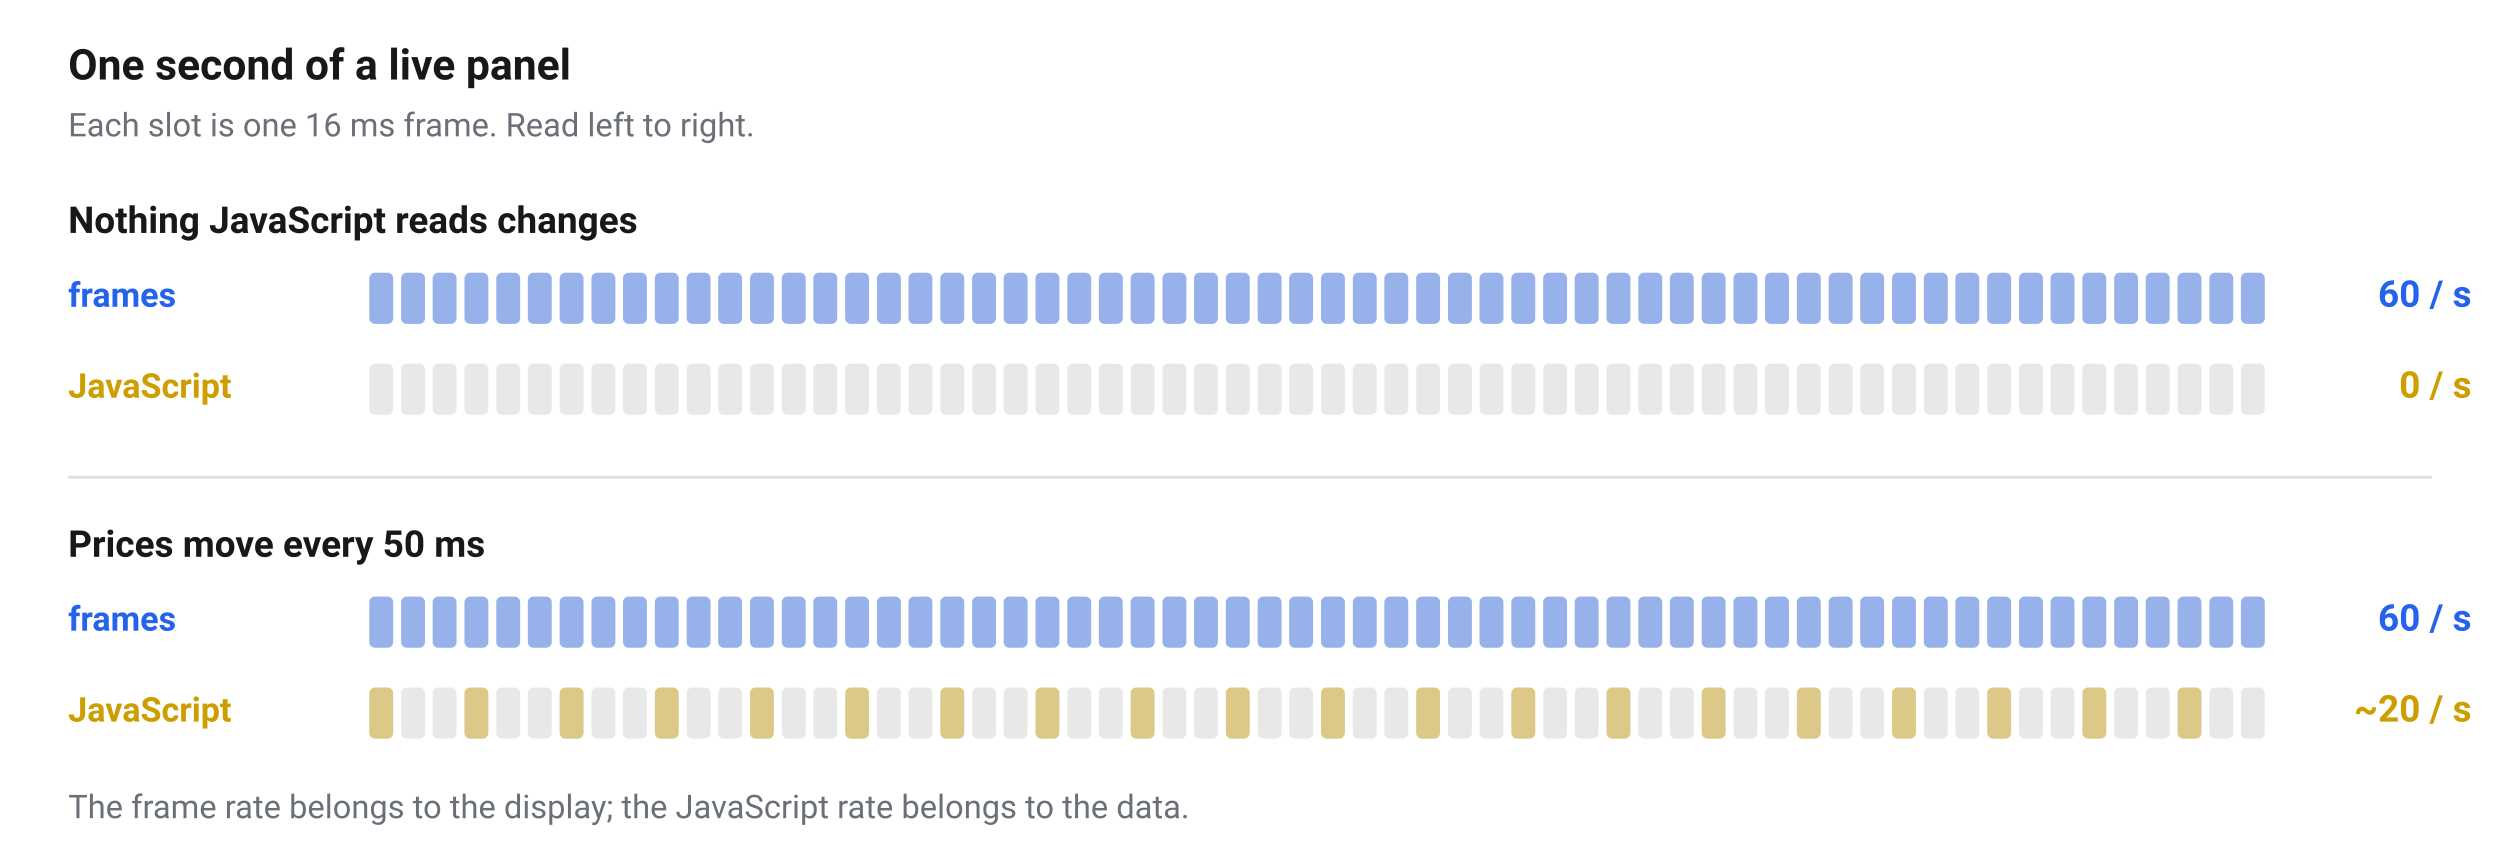
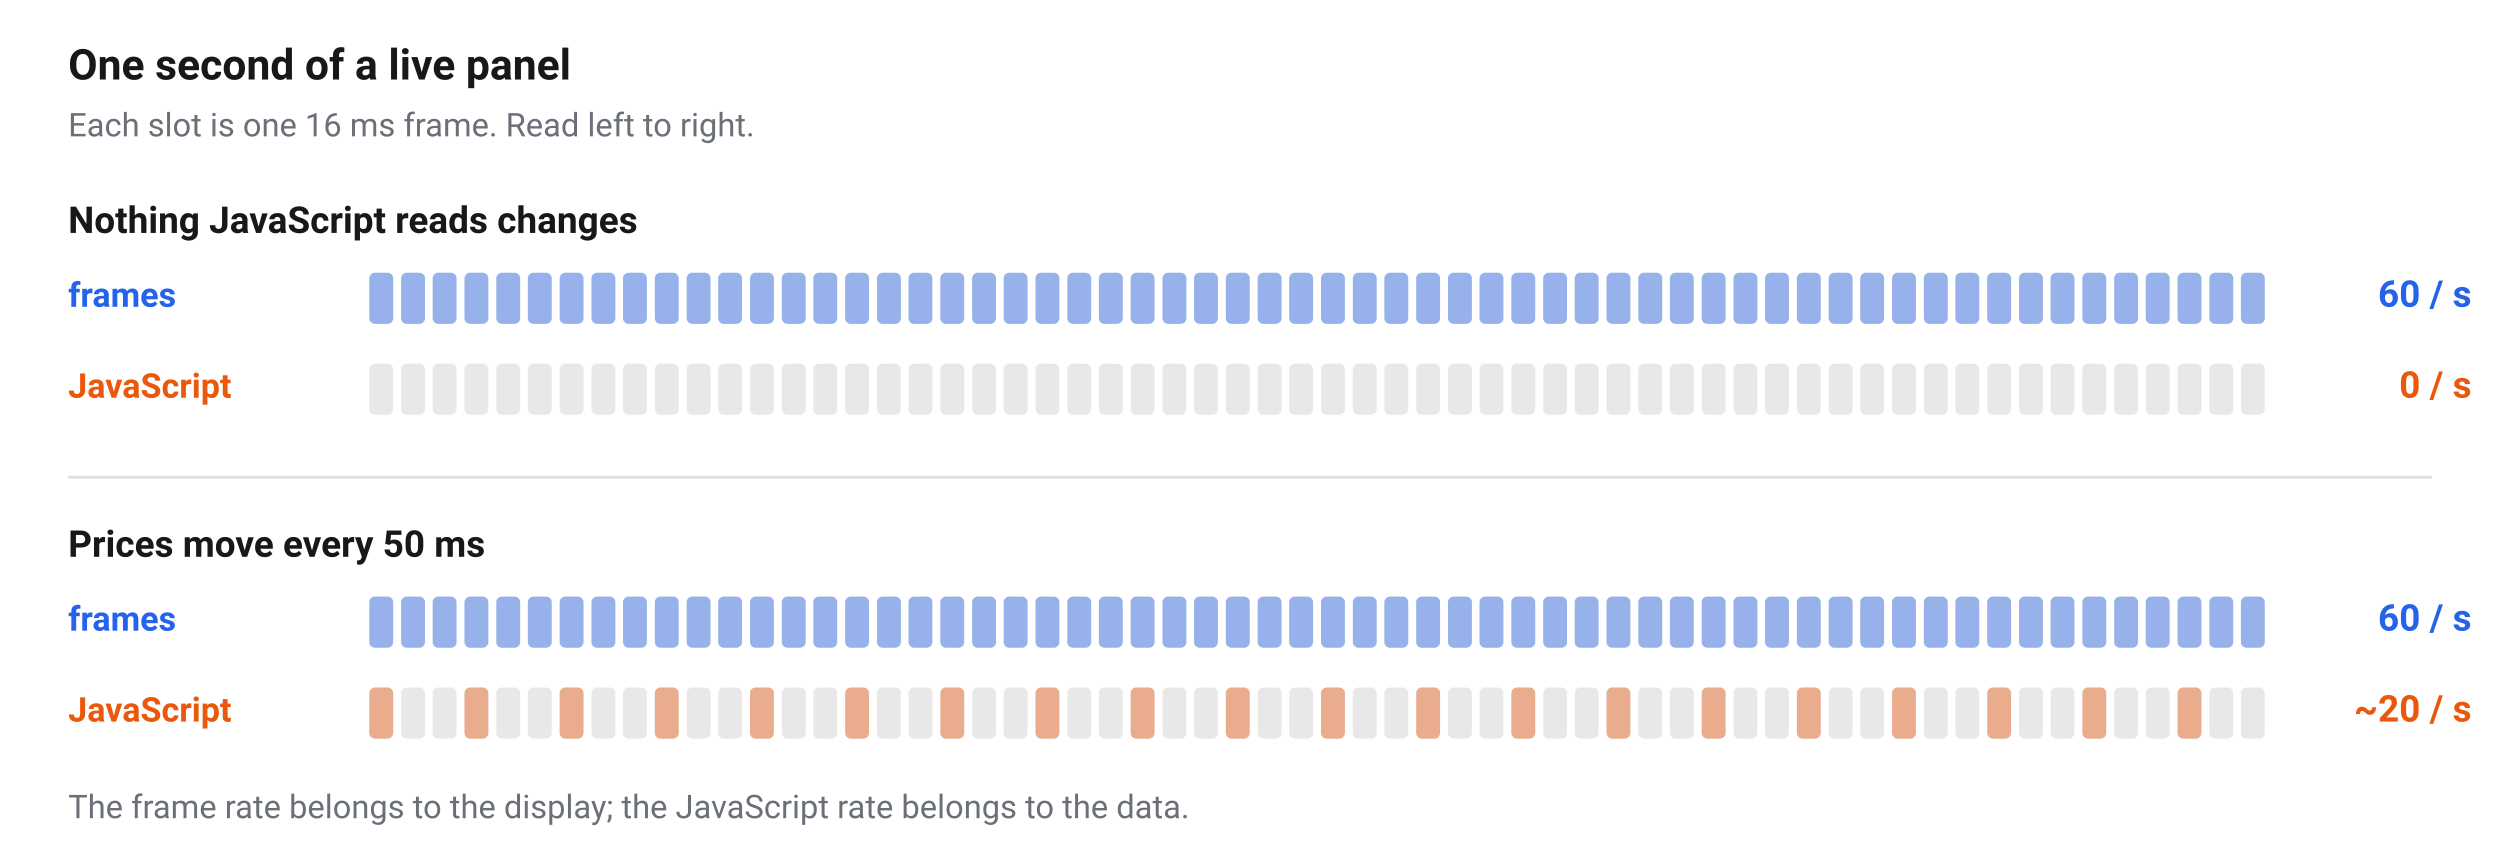
<svg xmlns="http://www.w3.org/2000/svg" viewBox="0 0 880 300" width="100%" role="img" aria-labelledby="t d">
  <defs>
    <style>
      text{font-family:ui-sans-serif,system-ui,-apple-system,"Segoe UI",Roboto,"Helvetica Neue",Arial,sans-serif}
      .h1{fill:#18181b;font-size:15px;font-weight:650}
      .scene{fill:#18181b;font-size:13px;font-weight:600}
      .row{font-size:12px;font-weight:600}
      .row-frame,.count-frame{fill:#2563eb}
-       .row-js,.count-js{fill:#cc9e00}
+       .row-js,.count-js{fill:#ea580c}
      .count-frame,.count-js{font-size:13px;font-weight:650;text-anchor:end}
      .note{fill:#6b7078;font-size:11.5px}
      .slot{fill:rgba(20,20,22,.10)}
      .pulse{opacity:.42;animation:pulse 1s linear infinite}
      .is-frame{fill:#2563eb}
-       .is-js{fill:#cc9e00}
+       .is-js{fill:#ea580c}
      @keyframes pulse{0%{opacity:.42}4%{opacity:1}20%{opacity:.42}100%{opacity:.42}}
      @media (prefers-reduced-motion: reduce){.pulse{animation:none;opacity:.7}}
    </style>
  </defs>
  <text class="h1" x="24" y="28">One second of a live panel</text>
  <text class="note" x="24" y="48">Each slot is one 16 ms frame. Read left to right.</text>
  <text class="scene" x="24" y="82">Nothing JavaScript reads changes</text>
  <text class="row row-frame" x="24" y="108">frames</text>
  <text class="count-frame" x="870" y="108">60 / s</text>
  <g>
    <rect class="slot" x="130.0" y="96" width="8.4" height="18" rx="2" />
    <rect class="slot" x="141.2" y="96" width="8.4" height="18" rx="2" />
    <rect class="slot" x="152.3" y="96" width="8.4" height="18" rx="2" />
    <rect class="slot" x="163.5" y="96" width="8.4" height="18" rx="2" />
    <rect class="slot" x="174.7" y="96" width="8.4" height="18" rx="2" />
    <rect class="slot" x="185.8" y="96" width="8.4" height="18" rx="2" />
    <rect class="slot" x="197.0" y="96" width="8.4" height="18" rx="2" />
    <rect class="slot" x="208.2" y="96" width="8.4" height="18" rx="2" />
    <rect class="slot" x="219.3" y="96" width="8.4" height="18" rx="2" />
    <rect class="slot" x="230.5" y="96" width="8.4" height="18" rx="2" />
    <rect class="slot" x="241.7" y="96" width="8.4" height="18" rx="2" />
    <rect class="slot" x="252.8" y="96" width="8.4" height="18" rx="2" />
    <rect class="slot" x="264.0" y="96" width="8.4" height="18" rx="2" />
    <rect class="slot" x="275.2" y="96" width="8.4" height="18" rx="2" />
    <rect class="slot" x="286.3" y="96" width="8.4" height="18" rx="2" />
    <rect class="slot" x="297.5" y="96" width="8.4" height="18" rx="2" />
    <rect class="slot" x="308.7" y="96" width="8.4" height="18" rx="2" />
    <rect class="slot" x="319.8" y="96" width="8.4" height="18" rx="2" />
    <rect class="slot" x="331.0" y="96" width="8.4" height="18" rx="2" />
    <rect class="slot" x="342.2" y="96" width="8.4" height="18" rx="2" />
    <rect class="slot" x="353.3" y="96" width="8.4" height="18" rx="2" />
    <rect class="slot" x="364.5" y="96" width="8.4" height="18" rx="2" />
    <rect class="slot" x="375.7" y="96" width="8.4" height="18" rx="2" />
    <rect class="slot" x="386.8" y="96" width="8.4" height="18" rx="2" />
    <rect class="slot" x="398.0" y="96" width="8.4" height="18" rx="2" />
    <rect class="slot" x="409.2" y="96" width="8.4" height="18" rx="2" />
    <rect class="slot" x="420.3" y="96" width="8.4" height="18" rx="2" />
    <rect class="slot" x="431.5" y="96" width="8.4" height="18" rx="2" />
    <rect class="slot" x="442.7" y="96" width="8.4" height="18" rx="2" />
    <rect class="slot" x="453.8" y="96" width="8.4" height="18" rx="2" />
    <rect class="slot" x="465.0" y="96" width="8.4" height="18" rx="2" />
    <rect class="slot" x="476.2" y="96" width="8.4" height="18" rx="2" />
    <rect class="slot" x="487.3" y="96" width="8.4" height="18" rx="2" />
    <rect class="slot" x="498.5" y="96" width="8.4" height="18" rx="2" />
    <rect class="slot" x="509.7" y="96" width="8.4" height="18" rx="2" />
    <rect class="slot" x="520.8" y="96" width="8.4" height="18" rx="2" />
    <rect class="slot" x="532.0" y="96" width="8.4" height="18" rx="2" />
    <rect class="slot" x="543.2" y="96" width="8.4" height="18" rx="2" />
    <rect class="slot" x="554.3" y="96" width="8.4" height="18" rx="2" />
    <rect class="slot" x="565.5" y="96" width="8.4" height="18" rx="2" />
    <rect class="slot" x="576.7" y="96" width="8.4" height="18" rx="2" />
    <rect class="slot" x="587.8" y="96" width="8.4" height="18" rx="2" />
    <rect class="slot" x="599.0" y="96" width="8.4" height="18" rx="2" />
    <rect class="slot" x="610.2" y="96" width="8.4" height="18" rx="2" />
    <rect class="slot" x="621.3" y="96" width="8.4" height="18" rx="2" />
    <rect class="slot" x="632.5" y="96" width="8.4" height="18" rx="2" />
    <rect class="slot" x="643.7" y="96" width="8.4" height="18" rx="2" />
    <rect class="slot" x="654.8" y="96" width="8.4" height="18" rx="2" />
    <rect class="slot" x="666.0" y="96" width="8.4" height="18" rx="2" />
    <rect class="slot" x="677.2" y="96" width="8.4" height="18" rx="2" />
    <rect class="slot" x="688.3" y="96" width="8.4" height="18" rx="2" />
    <rect class="slot" x="699.5" y="96" width="8.4" height="18" rx="2" />
    <rect class="slot" x="710.7" y="96" width="8.4" height="18" rx="2" />
    <rect class="slot" x="721.8" y="96" width="8.4" height="18" rx="2" />
    <rect class="slot" x="733.0" y="96" width="8.4" height="18" rx="2" />
    <rect class="slot" x="744.2" y="96" width="8.4" height="18" rx="2" />
    <rect class="slot" x="755.3" y="96" width="8.4" height="18" rx="2" />
    <rect class="slot" x="766.5" y="96" width="8.4" height="18" rx="2" />
    <rect class="slot" x="777.7" y="96" width="8.4" height="18" rx="2" />
    <rect class="slot" x="788.8" y="96" width="8.4" height="18" rx="2" />
    <rect class="pulse is-frame" x="130.0" y="96" width="8.4" height="18" rx="2" style="animation-delay:-1.000s" />
    <rect class="pulse is-frame" x="141.2" y="96" width="8.4" height="18" rx="2" style="animation-delay:-0.983s" />
    <rect class="pulse is-frame" x="152.3" y="96" width="8.4" height="18" rx="2" style="animation-delay:-0.967s" />
    <rect class="pulse is-frame" x="163.5" y="96" width="8.4" height="18" rx="2" style="animation-delay:-0.950s" />
    <rect class="pulse is-frame" x="174.7" y="96" width="8.4" height="18" rx="2" style="animation-delay:-0.933s" />
    <rect class="pulse is-frame" x="185.8" y="96" width="8.4" height="18" rx="2" style="animation-delay:-0.917s" />
    <rect class="pulse is-frame" x="197.0" y="96" width="8.4" height="18" rx="2" style="animation-delay:-0.900s" />
    <rect class="pulse is-frame" x="208.2" y="96" width="8.4" height="18" rx="2" style="animation-delay:-0.883s" />
    <rect class="pulse is-frame" x="219.3" y="96" width="8.4" height="18" rx="2" style="animation-delay:-0.867s" />
    <rect class="pulse is-frame" x="230.5" y="96" width="8.4" height="18" rx="2" style="animation-delay:-0.850s" />
    <rect class="pulse is-frame" x="241.7" y="96" width="8.4" height="18" rx="2" style="animation-delay:-0.833s" />
    <rect class="pulse is-frame" x="252.8" y="96" width="8.4" height="18" rx="2" style="animation-delay:-0.817s" />
    <rect class="pulse is-frame" x="264.0" y="96" width="8.4" height="18" rx="2" style="animation-delay:-0.800s" />
    <rect class="pulse is-frame" x="275.2" y="96" width="8.4" height="18" rx="2" style="animation-delay:-0.783s" />
    <rect class="pulse is-frame" x="286.3" y="96" width="8.4" height="18" rx="2" style="animation-delay:-0.767s" />
    <rect class="pulse is-frame" x="297.5" y="96" width="8.4" height="18" rx="2" style="animation-delay:-0.750s" />
    <rect class="pulse is-frame" x="308.7" y="96" width="8.4" height="18" rx="2" style="animation-delay:-0.733s" />
    <rect class="pulse is-frame" x="319.8" y="96" width="8.4" height="18" rx="2" style="animation-delay:-0.717s" />
    <rect class="pulse is-frame" x="331.0" y="96" width="8.4" height="18" rx="2" style="animation-delay:-0.700s" />
    <rect class="pulse is-frame" x="342.2" y="96" width="8.4" height="18" rx="2" style="animation-delay:-0.683s" />
    <rect class="pulse is-frame" x="353.3" y="96" width="8.4" height="18" rx="2" style="animation-delay:-0.667s" />
    <rect class="pulse is-frame" x="364.5" y="96" width="8.4" height="18" rx="2" style="animation-delay:-0.650s" />
    <rect class="pulse is-frame" x="375.7" y="96" width="8.4" height="18" rx="2" style="animation-delay:-0.633s" />
    <rect class="pulse is-frame" x="386.8" y="96" width="8.4" height="18" rx="2" style="animation-delay:-0.617s" />
    <rect class="pulse is-frame" x="398.0" y="96" width="8.4" height="18" rx="2" style="animation-delay:-0.600s" />
    <rect class="pulse is-frame" x="409.2" y="96" width="8.4" height="18" rx="2" style="animation-delay:-0.583s" />
    <rect class="pulse is-frame" x="420.3" y="96" width="8.4" height="18" rx="2" style="animation-delay:-0.567s" />
    <rect class="pulse is-frame" x="431.5" y="96" width="8.4" height="18" rx="2" style="animation-delay:-0.550s" />
    <rect class="pulse is-frame" x="442.7" y="96" width="8.4" height="18" rx="2" style="animation-delay:-0.533s" />
    <rect class="pulse is-frame" x="453.8" y="96" width="8.4" height="18" rx="2" style="animation-delay:-0.517s" />
    <rect class="pulse is-frame" x="465.0" y="96" width="8.4" height="18" rx="2" style="animation-delay:-0.500s" />
    <rect class="pulse is-frame" x="476.2" y="96" width="8.4" height="18" rx="2" style="animation-delay:-0.483s" />
    <rect class="pulse is-frame" x="487.3" y="96" width="8.4" height="18" rx="2" style="animation-delay:-0.467s" />
    <rect class="pulse is-frame" x="498.5" y="96" width="8.4" height="18" rx="2" style="animation-delay:-0.450s" />
    <rect class="pulse is-frame" x="509.7" y="96" width="8.4" height="18" rx="2" style="animation-delay:-0.433s" />
    <rect class="pulse is-frame" x="520.8" y="96" width="8.4" height="18" rx="2" style="animation-delay:-0.417s" />
    <rect class="pulse is-frame" x="532.0" y="96" width="8.4" height="18" rx="2" style="animation-delay:-0.400s" />
    <rect class="pulse is-frame" x="543.2" y="96" width="8.4" height="18" rx="2" style="animation-delay:-0.383s" />
    <rect class="pulse is-frame" x="554.3" y="96" width="8.4" height="18" rx="2" style="animation-delay:-0.367s" />
    <rect class="pulse is-frame" x="565.5" y="96" width="8.4" height="18" rx="2" style="animation-delay:-0.350s" />
    <rect class="pulse is-frame" x="576.7" y="96" width="8.4" height="18" rx="2" style="animation-delay:-0.333s" />
    <rect class="pulse is-frame" x="587.8" y="96" width="8.4" height="18" rx="2" style="animation-delay:-0.317s" />
    <rect class="pulse is-frame" x="599.0" y="96" width="8.4" height="18" rx="2" style="animation-delay:-0.300s" />
    <rect class="pulse is-frame" x="610.2" y="96" width="8.4" height="18" rx="2" style="animation-delay:-0.283s" />
    <rect class="pulse is-frame" x="621.3" y="96" width="8.4" height="18" rx="2" style="animation-delay:-0.267s" />
    <rect class="pulse is-frame" x="632.5" y="96" width="8.4" height="18" rx="2" style="animation-delay:-0.250s" />
    <rect class="pulse is-frame" x="643.7" y="96" width="8.4" height="18" rx="2" style="animation-delay:-0.233s" />
    <rect class="pulse is-frame" x="654.8" y="96" width="8.4" height="18" rx="2" style="animation-delay:-0.217s" />
    <rect class="pulse is-frame" x="666.0" y="96" width="8.4" height="18" rx="2" style="animation-delay:-0.200s" />
    <rect class="pulse is-frame" x="677.2" y="96" width="8.4" height="18" rx="2" style="animation-delay:-0.183s" />
    <rect class="pulse is-frame" x="688.3" y="96" width="8.4" height="18" rx="2" style="animation-delay:-0.167s" />
    <rect class="pulse is-frame" x="699.5" y="96" width="8.4" height="18" rx="2" style="animation-delay:-0.150s" />
    <rect class="pulse is-frame" x="710.7" y="96" width="8.4" height="18" rx="2" style="animation-delay:-0.133s" />
    <rect class="pulse is-frame" x="721.8" y="96" width="8.4" height="18" rx="2" style="animation-delay:-0.117s" />
    <rect class="pulse is-frame" x="733.0" y="96" width="8.4" height="18" rx="2" style="animation-delay:-0.100s" />
    <rect class="pulse is-frame" x="744.2" y="96" width="8.4" height="18" rx="2" style="animation-delay:-0.083s" />
    <rect class="pulse is-frame" x="755.3" y="96" width="8.4" height="18" rx="2" style="animation-delay:-0.067s" />
    <rect class="pulse is-frame" x="766.5" y="96" width="8.4" height="18" rx="2" style="animation-delay:-0.050s" />
    <rect class="pulse is-frame" x="777.7" y="96" width="8.4" height="18" rx="2" style="animation-delay:-0.033s" />
    <rect class="pulse is-frame" x="788.8" y="96" width="8.4" height="18" rx="2" style="animation-delay:-0.017s" />
  </g>
  <text class="row row-js" x="24" y="140">JavaScript</text>
  <text class="count-js" x="870" y="140">0 / s</text>
  <g>
    <rect class="slot" x="130.0" y="128" width="8.4" height="18" rx="2" />
    <rect class="slot" x="141.2" y="128" width="8.4" height="18" rx="2" />
    <rect class="slot" x="152.3" y="128" width="8.4" height="18" rx="2" />
    <rect class="slot" x="163.5" y="128" width="8.4" height="18" rx="2" />
    <rect class="slot" x="174.7" y="128" width="8.4" height="18" rx="2" />
    <rect class="slot" x="185.8" y="128" width="8.4" height="18" rx="2" />
    <rect class="slot" x="197.0" y="128" width="8.4" height="18" rx="2" />
    <rect class="slot" x="208.2" y="128" width="8.4" height="18" rx="2" />
    <rect class="slot" x="219.3" y="128" width="8.4" height="18" rx="2" />
    <rect class="slot" x="230.5" y="128" width="8.4" height="18" rx="2" />
    <rect class="slot" x="241.7" y="128" width="8.4" height="18" rx="2" />
    <rect class="slot" x="252.8" y="128" width="8.4" height="18" rx="2" />
    <rect class="slot" x="264.0" y="128" width="8.4" height="18" rx="2" />
    <rect class="slot" x="275.2" y="128" width="8.4" height="18" rx="2" />
    <rect class="slot" x="286.3" y="128" width="8.4" height="18" rx="2" />
    <rect class="slot" x="297.5" y="128" width="8.4" height="18" rx="2" />
    <rect class="slot" x="308.7" y="128" width="8.4" height="18" rx="2" />
    <rect class="slot" x="319.8" y="128" width="8.4" height="18" rx="2" />
    <rect class="slot" x="331.0" y="128" width="8.4" height="18" rx="2" />
    <rect class="slot" x="342.2" y="128" width="8.4" height="18" rx="2" />
    <rect class="slot" x="353.3" y="128" width="8.4" height="18" rx="2" />
    <rect class="slot" x="364.5" y="128" width="8.4" height="18" rx="2" />
    <rect class="slot" x="375.7" y="128" width="8.4" height="18" rx="2" />
    <rect class="slot" x="386.8" y="128" width="8.4" height="18" rx="2" />
    <rect class="slot" x="398.0" y="128" width="8.4" height="18" rx="2" />
    <rect class="slot" x="409.2" y="128" width="8.4" height="18" rx="2" />
    <rect class="slot" x="420.3" y="128" width="8.4" height="18" rx="2" />
    <rect class="slot" x="431.5" y="128" width="8.4" height="18" rx="2" />
    <rect class="slot" x="442.7" y="128" width="8.4" height="18" rx="2" />
    <rect class="slot" x="453.8" y="128" width="8.4" height="18" rx="2" />
    <rect class="slot" x="465.0" y="128" width="8.4" height="18" rx="2" />
    <rect class="slot" x="476.2" y="128" width="8.4" height="18" rx="2" />
    <rect class="slot" x="487.3" y="128" width="8.4" height="18" rx="2" />
    <rect class="slot" x="498.5" y="128" width="8.4" height="18" rx="2" />
    <rect class="slot" x="509.7" y="128" width="8.4" height="18" rx="2" />
    <rect class="slot" x="520.8" y="128" width="8.4" height="18" rx="2" />
    <rect class="slot" x="532.0" y="128" width="8.4" height="18" rx="2" />
    <rect class="slot" x="543.2" y="128" width="8.4" height="18" rx="2" />
    <rect class="slot" x="554.3" y="128" width="8.4" height="18" rx="2" />
    <rect class="slot" x="565.5" y="128" width="8.4" height="18" rx="2" />
    <rect class="slot" x="576.7" y="128" width="8.4" height="18" rx="2" />
    <rect class="slot" x="587.8" y="128" width="8.4" height="18" rx="2" />
    <rect class="slot" x="599.0" y="128" width="8.4" height="18" rx="2" />
    <rect class="slot" x="610.2" y="128" width="8.4" height="18" rx="2" />
    <rect class="slot" x="621.3" y="128" width="8.4" height="18" rx="2" />
    <rect class="slot" x="632.5" y="128" width="8.4" height="18" rx="2" />
    <rect class="slot" x="643.7" y="128" width="8.4" height="18" rx="2" />
    <rect class="slot" x="654.8" y="128" width="8.4" height="18" rx="2" />
    <rect class="slot" x="666.0" y="128" width="8.4" height="18" rx="2" />
    <rect class="slot" x="677.2" y="128" width="8.4" height="18" rx="2" />
    <rect class="slot" x="688.3" y="128" width="8.4" height="18" rx="2" />
    <rect class="slot" x="699.5" y="128" width="8.4" height="18" rx="2" />
    <rect class="slot" x="710.7" y="128" width="8.4" height="18" rx="2" />
    <rect class="slot" x="721.8" y="128" width="8.4" height="18" rx="2" />
    <rect class="slot" x="733.0" y="128" width="8.4" height="18" rx="2" />
    <rect class="slot" x="744.2" y="128" width="8.4" height="18" rx="2" />
    <rect class="slot" x="755.3" y="128" width="8.4" height="18" rx="2" />
    <rect class="slot" x="766.5" y="128" width="8.4" height="18" rx="2" />
    <rect class="slot" x="777.7" y="128" width="8.4" height="18" rx="2" />
    <rect class="slot" x="788.8" y="128" width="8.4" height="18" rx="2" />
  </g>
  <line x1="24" y1="168" x2="856" y2="168" stroke="rgba(20,20,22,.14)" stroke-width="1" />
  <text class="scene" x="24" y="196">Prices move every 50 ms</text>
  <text class="row row-frame" x="24" y="222">frames</text>
  <text class="count-frame" x="870" y="222">60 / s</text>
  <g>
    <rect class="slot" x="130.0" y="210" width="8.4" height="18" rx="2" />
    <rect class="slot" x="141.2" y="210" width="8.4" height="18" rx="2" />
    <rect class="slot" x="152.3" y="210" width="8.4" height="18" rx="2" />
    <rect class="slot" x="163.5" y="210" width="8.4" height="18" rx="2" />
    <rect class="slot" x="174.7" y="210" width="8.4" height="18" rx="2" />
    <rect class="slot" x="185.8" y="210" width="8.4" height="18" rx="2" />
    <rect class="slot" x="197.0" y="210" width="8.4" height="18" rx="2" />
    <rect class="slot" x="208.2" y="210" width="8.4" height="18" rx="2" />
    <rect class="slot" x="219.3" y="210" width="8.4" height="18" rx="2" />
    <rect class="slot" x="230.5" y="210" width="8.4" height="18" rx="2" />
    <rect class="slot" x="241.7" y="210" width="8.4" height="18" rx="2" />
    <rect class="slot" x="252.8" y="210" width="8.4" height="18" rx="2" />
    <rect class="slot" x="264.0" y="210" width="8.4" height="18" rx="2" />
    <rect class="slot" x="275.2" y="210" width="8.4" height="18" rx="2" />
    <rect class="slot" x="286.3" y="210" width="8.4" height="18" rx="2" />
    <rect class="slot" x="297.5" y="210" width="8.4" height="18" rx="2" />
    <rect class="slot" x="308.7" y="210" width="8.4" height="18" rx="2" />
    <rect class="slot" x="319.8" y="210" width="8.4" height="18" rx="2" />
    <rect class="slot" x="331.0" y="210" width="8.4" height="18" rx="2" />
    <rect class="slot" x="342.2" y="210" width="8.4" height="18" rx="2" />
    <rect class="slot" x="353.3" y="210" width="8.4" height="18" rx="2" />
    <rect class="slot" x="364.5" y="210" width="8.4" height="18" rx="2" />
    <rect class="slot" x="375.7" y="210" width="8.4" height="18" rx="2" />
    <rect class="slot" x="386.8" y="210" width="8.4" height="18" rx="2" />
    <rect class="slot" x="398.0" y="210" width="8.4" height="18" rx="2" />
    <rect class="slot" x="409.2" y="210" width="8.4" height="18" rx="2" />
    <rect class="slot" x="420.3" y="210" width="8.4" height="18" rx="2" />
    <rect class="slot" x="431.5" y="210" width="8.4" height="18" rx="2" />
    <rect class="slot" x="442.7" y="210" width="8.4" height="18" rx="2" />
    <rect class="slot" x="453.8" y="210" width="8.4" height="18" rx="2" />
    <rect class="slot" x="465.0" y="210" width="8.4" height="18" rx="2" />
    <rect class="slot" x="476.2" y="210" width="8.4" height="18" rx="2" />
    <rect class="slot" x="487.3" y="210" width="8.4" height="18" rx="2" />
    <rect class="slot" x="498.5" y="210" width="8.4" height="18" rx="2" />
    <rect class="slot" x="509.7" y="210" width="8.4" height="18" rx="2" />
    <rect class="slot" x="520.8" y="210" width="8.4" height="18" rx="2" />
    <rect class="slot" x="532.0" y="210" width="8.4" height="18" rx="2" />
    <rect class="slot" x="543.2" y="210" width="8.4" height="18" rx="2" />
    <rect class="slot" x="554.3" y="210" width="8.4" height="18" rx="2" />
    <rect class="slot" x="565.5" y="210" width="8.4" height="18" rx="2" />
    <rect class="slot" x="576.7" y="210" width="8.4" height="18" rx="2" />
    <rect class="slot" x="587.8" y="210" width="8.4" height="18" rx="2" />
    <rect class="slot" x="599.0" y="210" width="8.4" height="18" rx="2" />
    <rect class="slot" x="610.2" y="210" width="8.4" height="18" rx="2" />
    <rect class="slot" x="621.3" y="210" width="8.4" height="18" rx="2" />
    <rect class="slot" x="632.5" y="210" width="8.4" height="18" rx="2" />
    <rect class="slot" x="643.7" y="210" width="8.4" height="18" rx="2" />
    <rect class="slot" x="654.8" y="210" width="8.4" height="18" rx="2" />
    <rect class="slot" x="666.0" y="210" width="8.4" height="18" rx="2" />
    <rect class="slot" x="677.2" y="210" width="8.4" height="18" rx="2" />
    <rect class="slot" x="688.3" y="210" width="8.4" height="18" rx="2" />
    <rect class="slot" x="699.5" y="210" width="8.4" height="18" rx="2" />
    <rect class="slot" x="710.7" y="210" width="8.4" height="18" rx="2" />
    <rect class="slot" x="721.8" y="210" width="8.4" height="18" rx="2" />
    <rect class="slot" x="733.0" y="210" width="8.4" height="18" rx="2" />
    <rect class="slot" x="744.2" y="210" width="8.4" height="18" rx="2" />
    <rect class="slot" x="755.3" y="210" width="8.4" height="18" rx="2" />
    <rect class="slot" x="766.5" y="210" width="8.4" height="18" rx="2" />
    <rect class="slot" x="777.7" y="210" width="8.4" height="18" rx="2" />
    <rect class="slot" x="788.8" y="210" width="8.4" height="18" rx="2" />
    <rect class="pulse is-frame" x="130.0" y="210" width="8.4" height="18" rx="2" style="animation-delay:-1.000s" />
    <rect class="pulse is-frame" x="141.2" y="210" width="8.4" height="18" rx="2" style="animation-delay:-0.983s" />
    <rect class="pulse is-frame" x="152.3" y="210" width="8.4" height="18" rx="2" style="animation-delay:-0.967s" />
    <rect class="pulse is-frame" x="163.5" y="210" width="8.4" height="18" rx="2" style="animation-delay:-0.950s" />
    <rect class="pulse is-frame" x="174.7" y="210" width="8.4" height="18" rx="2" style="animation-delay:-0.933s" />
    <rect class="pulse is-frame" x="185.8" y="210" width="8.4" height="18" rx="2" style="animation-delay:-0.917s" />
    <rect class="pulse is-frame" x="197.0" y="210" width="8.4" height="18" rx="2" style="animation-delay:-0.900s" />
    <rect class="pulse is-frame" x="208.2" y="210" width="8.4" height="18" rx="2" style="animation-delay:-0.883s" />
    <rect class="pulse is-frame" x="219.3" y="210" width="8.4" height="18" rx="2" style="animation-delay:-0.867s" />
    <rect class="pulse is-frame" x="230.5" y="210" width="8.4" height="18" rx="2" style="animation-delay:-0.850s" />
    <rect class="pulse is-frame" x="241.7" y="210" width="8.4" height="18" rx="2" style="animation-delay:-0.833s" />
    <rect class="pulse is-frame" x="252.8" y="210" width="8.4" height="18" rx="2" style="animation-delay:-0.817s" />
    <rect class="pulse is-frame" x="264.0" y="210" width="8.4" height="18" rx="2" style="animation-delay:-0.800s" />
    <rect class="pulse is-frame" x="275.2" y="210" width="8.4" height="18" rx="2" style="animation-delay:-0.783s" />
    <rect class="pulse is-frame" x="286.3" y="210" width="8.4" height="18" rx="2" style="animation-delay:-0.767s" />
    <rect class="pulse is-frame" x="297.5" y="210" width="8.4" height="18" rx="2" style="animation-delay:-0.750s" />
    <rect class="pulse is-frame" x="308.7" y="210" width="8.4" height="18" rx="2" style="animation-delay:-0.733s" />
    <rect class="pulse is-frame" x="319.8" y="210" width="8.4" height="18" rx="2" style="animation-delay:-0.717s" />
    <rect class="pulse is-frame" x="331.0" y="210" width="8.4" height="18" rx="2" style="animation-delay:-0.700s" />
    <rect class="pulse is-frame" x="342.2" y="210" width="8.4" height="18" rx="2" style="animation-delay:-0.683s" />
    <rect class="pulse is-frame" x="353.3" y="210" width="8.4" height="18" rx="2" style="animation-delay:-0.667s" />
    <rect class="pulse is-frame" x="364.5" y="210" width="8.4" height="18" rx="2" style="animation-delay:-0.650s" />
    <rect class="pulse is-frame" x="375.7" y="210" width="8.4" height="18" rx="2" style="animation-delay:-0.633s" />
    <rect class="pulse is-frame" x="386.8" y="210" width="8.4" height="18" rx="2" style="animation-delay:-0.617s" />
    <rect class="pulse is-frame" x="398.0" y="210" width="8.4" height="18" rx="2" style="animation-delay:-0.600s" />
    <rect class="pulse is-frame" x="409.2" y="210" width="8.4" height="18" rx="2" style="animation-delay:-0.583s" />
    <rect class="pulse is-frame" x="420.3" y="210" width="8.4" height="18" rx="2" style="animation-delay:-0.567s" />
    <rect class="pulse is-frame" x="431.5" y="210" width="8.4" height="18" rx="2" style="animation-delay:-0.550s" />
    <rect class="pulse is-frame" x="442.7" y="210" width="8.4" height="18" rx="2" style="animation-delay:-0.533s" />
    <rect class="pulse is-frame" x="453.8" y="210" width="8.4" height="18" rx="2" style="animation-delay:-0.517s" />
    <rect class="pulse is-frame" x="465.0" y="210" width="8.4" height="18" rx="2" style="animation-delay:-0.500s" />
    <rect class="pulse is-frame" x="476.2" y="210" width="8.4" height="18" rx="2" style="animation-delay:-0.483s" />
    <rect class="pulse is-frame" x="487.3" y="210" width="8.4" height="18" rx="2" style="animation-delay:-0.467s" />
    <rect class="pulse is-frame" x="498.5" y="210" width="8.4" height="18" rx="2" style="animation-delay:-0.450s" />
    <rect class="pulse is-frame" x="509.7" y="210" width="8.4" height="18" rx="2" style="animation-delay:-0.433s" />
    <rect class="pulse is-frame" x="520.8" y="210" width="8.4" height="18" rx="2" style="animation-delay:-0.417s" />
    <rect class="pulse is-frame" x="532.0" y="210" width="8.4" height="18" rx="2" style="animation-delay:-0.400s" />
    <rect class="pulse is-frame" x="543.2" y="210" width="8.4" height="18" rx="2" style="animation-delay:-0.383s" />
    <rect class="pulse is-frame" x="554.3" y="210" width="8.4" height="18" rx="2" style="animation-delay:-0.367s" />
    <rect class="pulse is-frame" x="565.5" y="210" width="8.4" height="18" rx="2" style="animation-delay:-0.350s" />
    <rect class="pulse is-frame" x="576.7" y="210" width="8.4" height="18" rx="2" style="animation-delay:-0.333s" />
    <rect class="pulse is-frame" x="587.8" y="210" width="8.4" height="18" rx="2" style="animation-delay:-0.317s" />
    <rect class="pulse is-frame" x="599.0" y="210" width="8.4" height="18" rx="2" style="animation-delay:-0.300s" />
    <rect class="pulse is-frame" x="610.2" y="210" width="8.4" height="18" rx="2" style="animation-delay:-0.283s" />
    <rect class="pulse is-frame" x="621.3" y="210" width="8.4" height="18" rx="2" style="animation-delay:-0.267s" />
    <rect class="pulse is-frame" x="632.5" y="210" width="8.4" height="18" rx="2" style="animation-delay:-0.250s" />
    <rect class="pulse is-frame" x="643.7" y="210" width="8.4" height="18" rx="2" style="animation-delay:-0.233s" />
    <rect class="pulse is-frame" x="654.8" y="210" width="8.4" height="18" rx="2" style="animation-delay:-0.217s" />
    <rect class="pulse is-frame" x="666.0" y="210" width="8.4" height="18" rx="2" style="animation-delay:-0.200s" />
    <rect class="pulse is-frame" x="677.2" y="210" width="8.4" height="18" rx="2" style="animation-delay:-0.183s" />
    <rect class="pulse is-frame" x="688.3" y="210" width="8.4" height="18" rx="2" style="animation-delay:-0.167s" />
    <rect class="pulse is-frame" x="699.5" y="210" width="8.4" height="18" rx="2" style="animation-delay:-0.150s" />
    <rect class="pulse is-frame" x="710.7" y="210" width="8.4" height="18" rx="2" style="animation-delay:-0.133s" />
    <rect class="pulse is-frame" x="721.8" y="210" width="8.4" height="18" rx="2" style="animation-delay:-0.117s" />
    <rect class="pulse is-frame" x="733.0" y="210" width="8.4" height="18" rx="2" style="animation-delay:-0.100s" />
    <rect class="pulse is-frame" x="744.2" y="210" width="8.4" height="18" rx="2" style="animation-delay:-0.083s" />
    <rect class="pulse is-frame" x="755.3" y="210" width="8.4" height="18" rx="2" style="animation-delay:-0.067s" />
    <rect class="pulse is-frame" x="766.5" y="210" width="8.4" height="18" rx="2" style="animation-delay:-0.050s" />
    <rect class="pulse is-frame" x="777.7" y="210" width="8.4" height="18" rx="2" style="animation-delay:-0.033s" />
    <rect class="pulse is-frame" x="788.8" y="210" width="8.4" height="18" rx="2" style="animation-delay:-0.017s" />
  </g>
  <text class="row row-js" x="24" y="254">JavaScript</text>
  <text class="count-js" x="870" y="254">~20 / s</text>
  <g>
    <rect class="slot" x="130.0" y="242" width="8.4" height="18" rx="2" />
    <rect class="slot" x="141.2" y="242" width="8.4" height="18" rx="2" />
    <rect class="slot" x="152.3" y="242" width="8.4" height="18" rx="2" />
    <rect class="slot" x="163.5" y="242" width="8.4" height="18" rx="2" />
    <rect class="slot" x="174.7" y="242" width="8.4" height="18" rx="2" />
    <rect class="slot" x="185.8" y="242" width="8.4" height="18" rx="2" />
    <rect class="slot" x="197.0" y="242" width="8.4" height="18" rx="2" />
    <rect class="slot" x="208.2" y="242" width="8.4" height="18" rx="2" />
    <rect class="slot" x="219.3" y="242" width="8.4" height="18" rx="2" />
    <rect class="slot" x="230.5" y="242" width="8.4" height="18" rx="2" />
    <rect class="slot" x="241.7" y="242" width="8.4" height="18" rx="2" />
    <rect class="slot" x="252.8" y="242" width="8.4" height="18" rx="2" />
    <rect class="slot" x="264.0" y="242" width="8.4" height="18" rx="2" />
    <rect class="slot" x="275.2" y="242" width="8.4" height="18" rx="2" />
    <rect class="slot" x="286.3" y="242" width="8.4" height="18" rx="2" />
    <rect class="slot" x="297.5" y="242" width="8.4" height="18" rx="2" />
    <rect class="slot" x="308.7" y="242" width="8.4" height="18" rx="2" />
    <rect class="slot" x="319.8" y="242" width="8.4" height="18" rx="2" />
    <rect class="slot" x="331.0" y="242" width="8.4" height="18" rx="2" />
    <rect class="slot" x="342.2" y="242" width="8.4" height="18" rx="2" />
    <rect class="slot" x="353.3" y="242" width="8.4" height="18" rx="2" />
    <rect class="slot" x="364.5" y="242" width="8.4" height="18" rx="2" />
    <rect class="slot" x="375.7" y="242" width="8.4" height="18" rx="2" />
    <rect class="slot" x="386.8" y="242" width="8.4" height="18" rx="2" />
    <rect class="slot" x="398.0" y="242" width="8.4" height="18" rx="2" />
    <rect class="slot" x="409.2" y="242" width="8.4" height="18" rx="2" />
    <rect class="slot" x="420.3" y="242" width="8.4" height="18" rx="2" />
    <rect class="slot" x="431.5" y="242" width="8.4" height="18" rx="2" />
    <rect class="slot" x="442.7" y="242" width="8.4" height="18" rx="2" />
    <rect class="slot" x="453.8" y="242" width="8.4" height="18" rx="2" />
    <rect class="slot" x="465.0" y="242" width="8.4" height="18" rx="2" />
    <rect class="slot" x="476.2" y="242" width="8.4" height="18" rx="2" />
    <rect class="slot" x="487.3" y="242" width="8.4" height="18" rx="2" />
    <rect class="slot" x="498.5" y="242" width="8.4" height="18" rx="2" />
    <rect class="slot" x="509.7" y="242" width="8.4" height="18" rx="2" />
    <rect class="slot" x="520.8" y="242" width="8.4" height="18" rx="2" />
    <rect class="slot" x="532.0" y="242" width="8.4" height="18" rx="2" />
    <rect class="slot" x="543.2" y="242" width="8.4" height="18" rx="2" />
    <rect class="slot" x="554.3" y="242" width="8.4" height="18" rx="2" />
    <rect class="slot" x="565.5" y="242" width="8.4" height="18" rx="2" />
    <rect class="slot" x="576.7" y="242" width="8.4" height="18" rx="2" />
    <rect class="slot" x="587.8" y="242" width="8.4" height="18" rx="2" />
    <rect class="slot" x="599.0" y="242" width="8.4" height="18" rx="2" />
    <rect class="slot" x="610.2" y="242" width="8.4" height="18" rx="2" />
    <rect class="slot" x="621.3" y="242" width="8.4" height="18" rx="2" />
    <rect class="slot" x="632.5" y="242" width="8.4" height="18" rx="2" />
    <rect class="slot" x="643.7" y="242" width="8.4" height="18" rx="2" />
    <rect class="slot" x="654.8" y="242" width="8.4" height="18" rx="2" />
    <rect class="slot" x="666.0" y="242" width="8.4" height="18" rx="2" />
    <rect class="slot" x="677.2" y="242" width="8.4" height="18" rx="2" />
    <rect class="slot" x="688.3" y="242" width="8.4" height="18" rx="2" />
    <rect class="slot" x="699.5" y="242" width="8.4" height="18" rx="2" />
    <rect class="slot" x="710.7" y="242" width="8.4" height="18" rx="2" />
    <rect class="slot" x="721.8" y="242" width="8.4" height="18" rx="2" />
    <rect class="slot" x="733.0" y="242" width="8.4" height="18" rx="2" />
    <rect class="slot" x="744.2" y="242" width="8.4" height="18" rx="2" />
    <rect class="slot" x="755.3" y="242" width="8.4" height="18" rx="2" />
    <rect class="slot" x="766.5" y="242" width="8.4" height="18" rx="2" />
    <rect class="slot" x="777.7" y="242" width="8.4" height="18" rx="2" />
    <rect class="slot" x="788.8" y="242" width="8.4" height="18" rx="2" />
    <rect class="pulse is-js" x="130.0" y="242" width="8.4" height="18" rx="2" style="animation-delay:-1.000s" />
    <rect class="pulse is-js" x="163.5" y="242" width="8.4" height="18" rx="2" style="animation-delay:-0.950s" />
    <rect class="pulse is-js" x="197.0" y="242" width="8.4" height="18" rx="2" style="animation-delay:-0.900s" />
    <rect class="pulse is-js" x="230.5" y="242" width="8.4" height="18" rx="2" style="animation-delay:-0.850s" />
    <rect class="pulse is-js" x="264.0" y="242" width="8.4" height="18" rx="2" style="animation-delay:-0.800s" />
    <rect class="pulse is-js" x="297.5" y="242" width="8.4" height="18" rx="2" style="animation-delay:-0.750s" />
    <rect class="pulse is-js" x="331.0" y="242" width="8.4" height="18" rx="2" style="animation-delay:-0.700s" />
    <rect class="pulse is-js" x="364.5" y="242" width="8.4" height="18" rx="2" style="animation-delay:-0.650s" />
    <rect class="pulse is-js" x="398.0" y="242" width="8.4" height="18" rx="2" style="animation-delay:-0.600s" />
    <rect class="pulse is-js" x="431.5" y="242" width="8.4" height="18" rx="2" style="animation-delay:-0.550s" />
    <rect class="pulse is-js" x="465.0" y="242" width="8.4" height="18" rx="2" style="animation-delay:-0.500s" />
    <rect class="pulse is-js" x="498.5" y="242" width="8.4" height="18" rx="2" style="animation-delay:-0.450s" />
    <rect class="pulse is-js" x="532.0" y="242" width="8.4" height="18" rx="2" style="animation-delay:-0.400s" />
    <rect class="pulse is-js" x="565.5" y="242" width="8.4" height="18" rx="2" style="animation-delay:-0.350s" />
    <rect class="pulse is-js" x="599.0" y="242" width="8.4" height="18" rx="2" style="animation-delay:-0.300s" />
    <rect class="pulse is-js" x="632.5" y="242" width="8.4" height="18" rx="2" style="animation-delay:-0.250s" />
    <rect class="pulse is-js" x="666.0" y="242" width="8.4" height="18" rx="2" style="animation-delay:-0.200s" />
    <rect class="pulse is-js" x="699.5" y="242" width="8.4" height="18" rx="2" style="animation-delay:-0.150s" />
    <rect class="pulse is-js" x="733.0" y="242" width="8.4" height="18" rx="2" style="animation-delay:-0.100s" />
    <rect class="pulse is-js" x="766.5" y="242" width="8.4" height="18" rx="2" style="animation-delay:-0.050s" />
  </g>
  <text class="note" x="24" y="288">The frame rate belongs to the display; the JavaScript rate belongs to the data.</text>
</svg>
